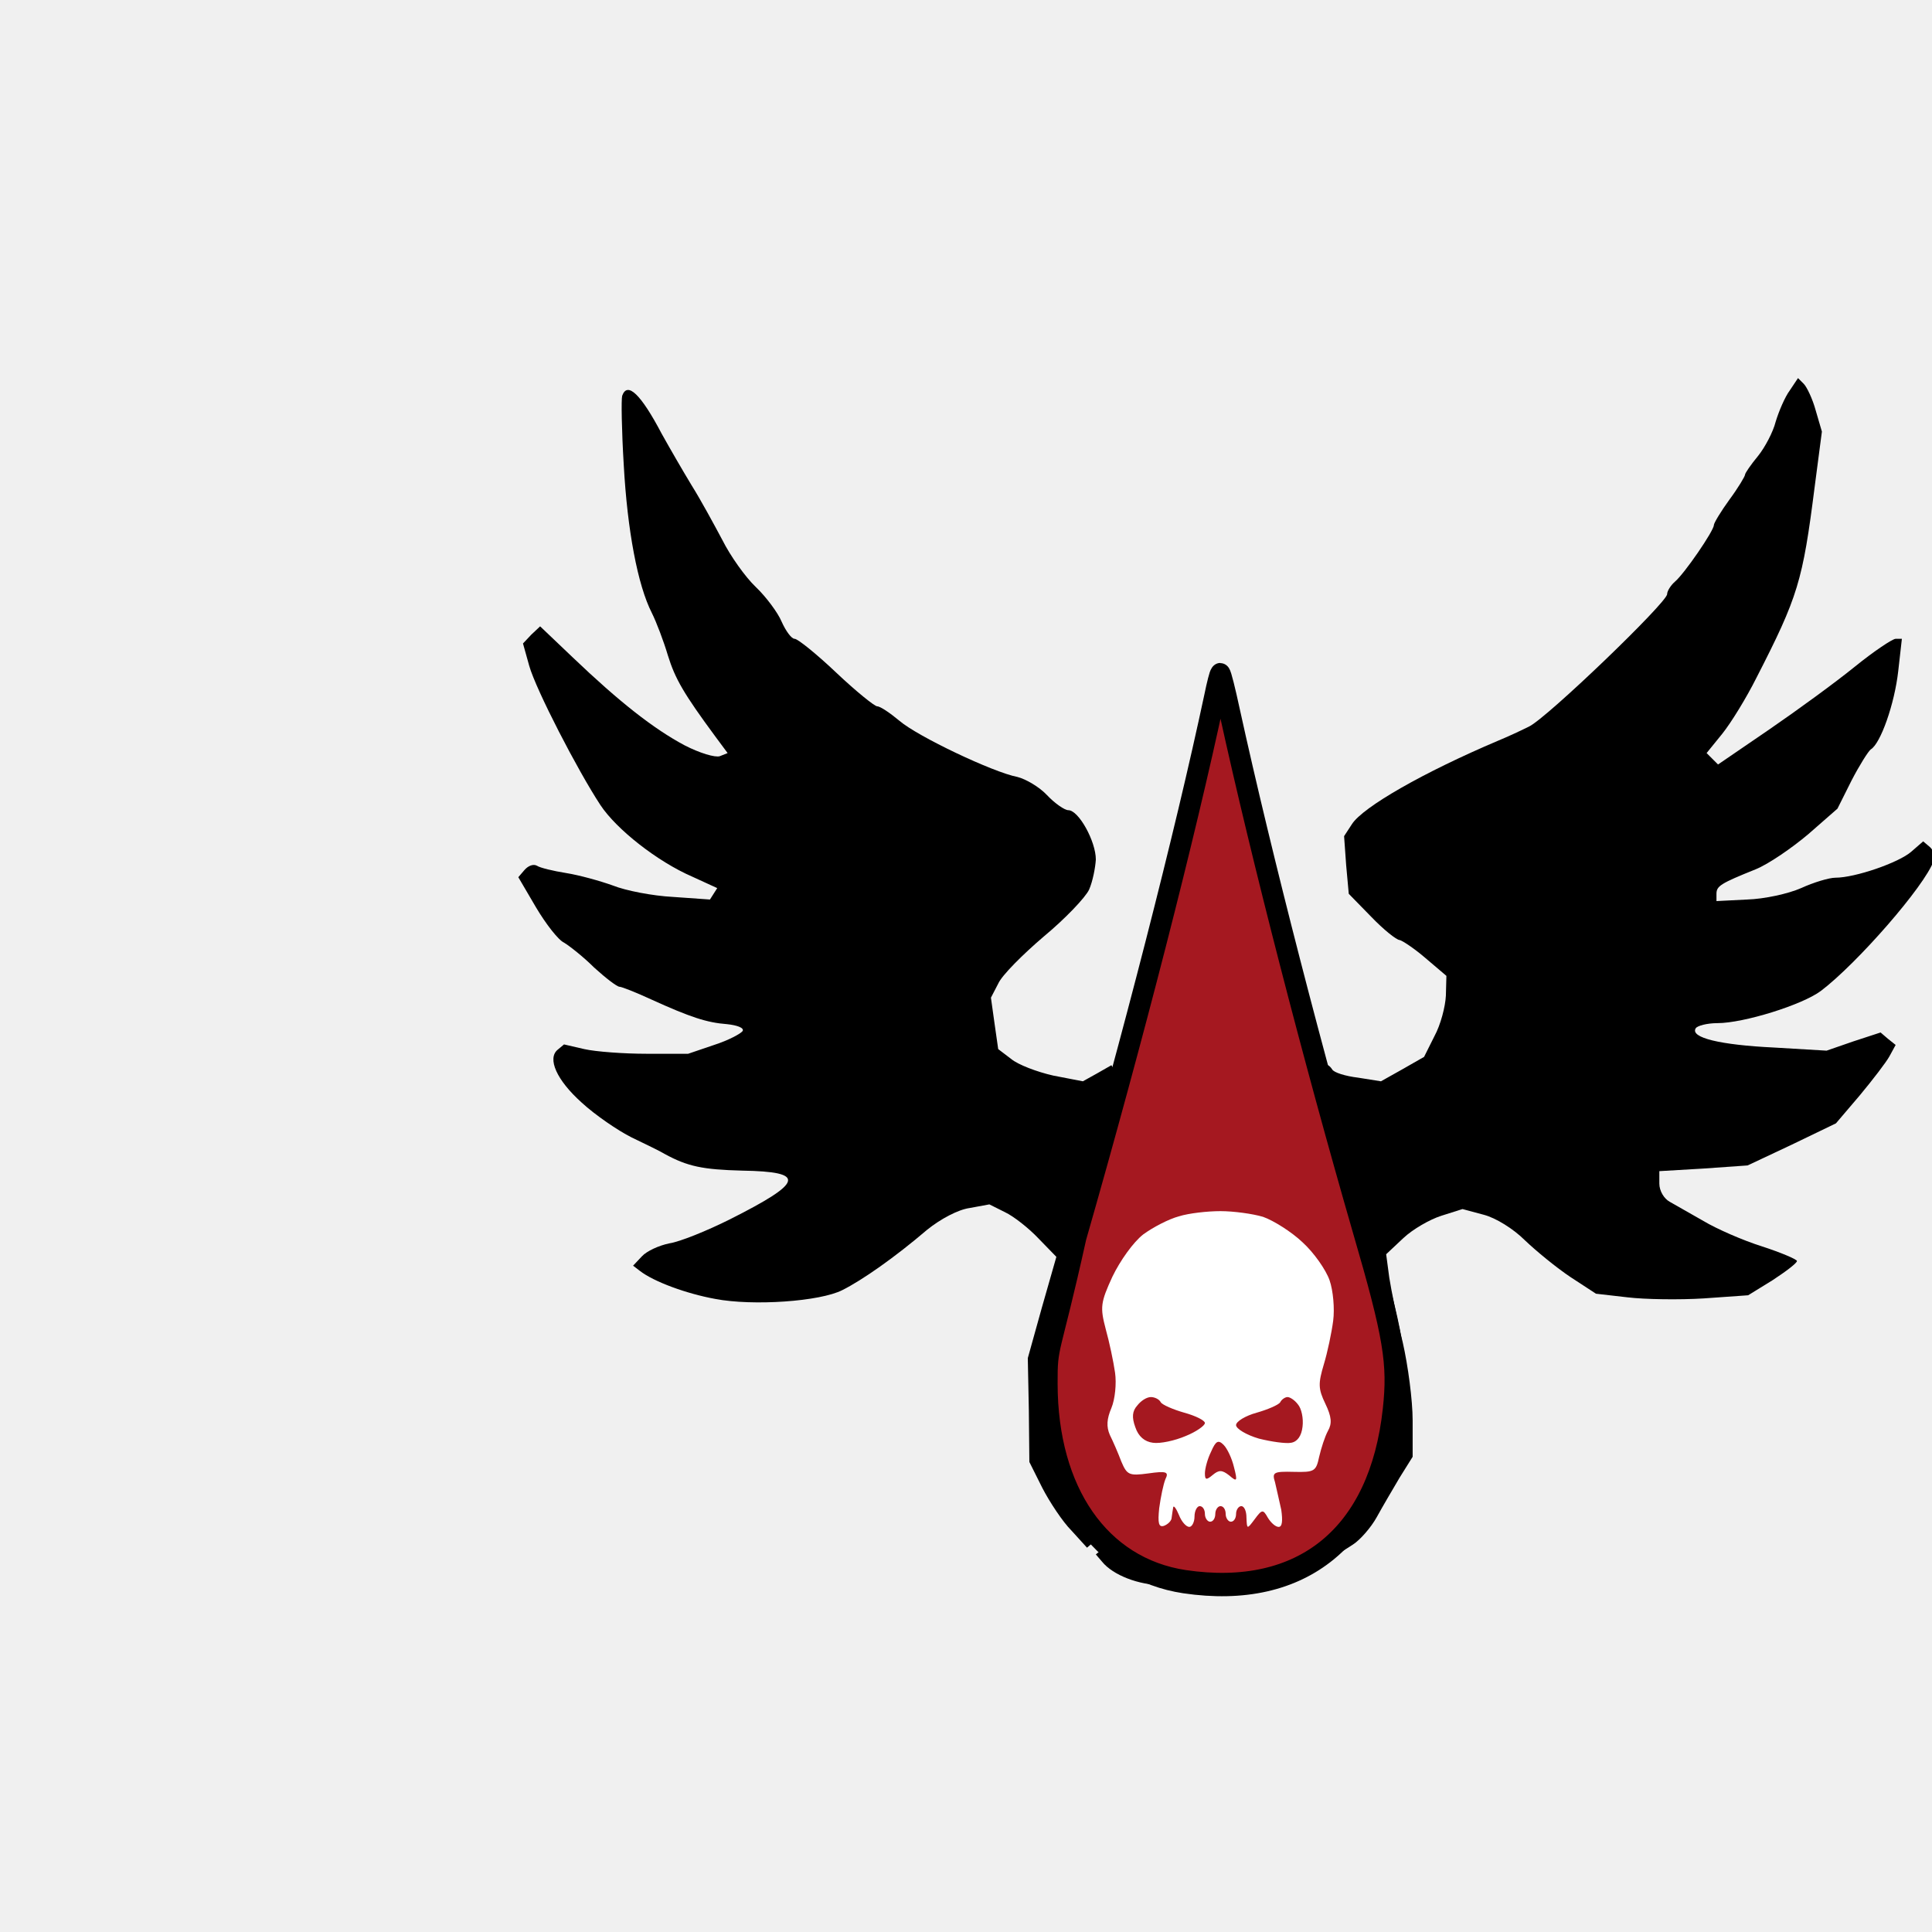
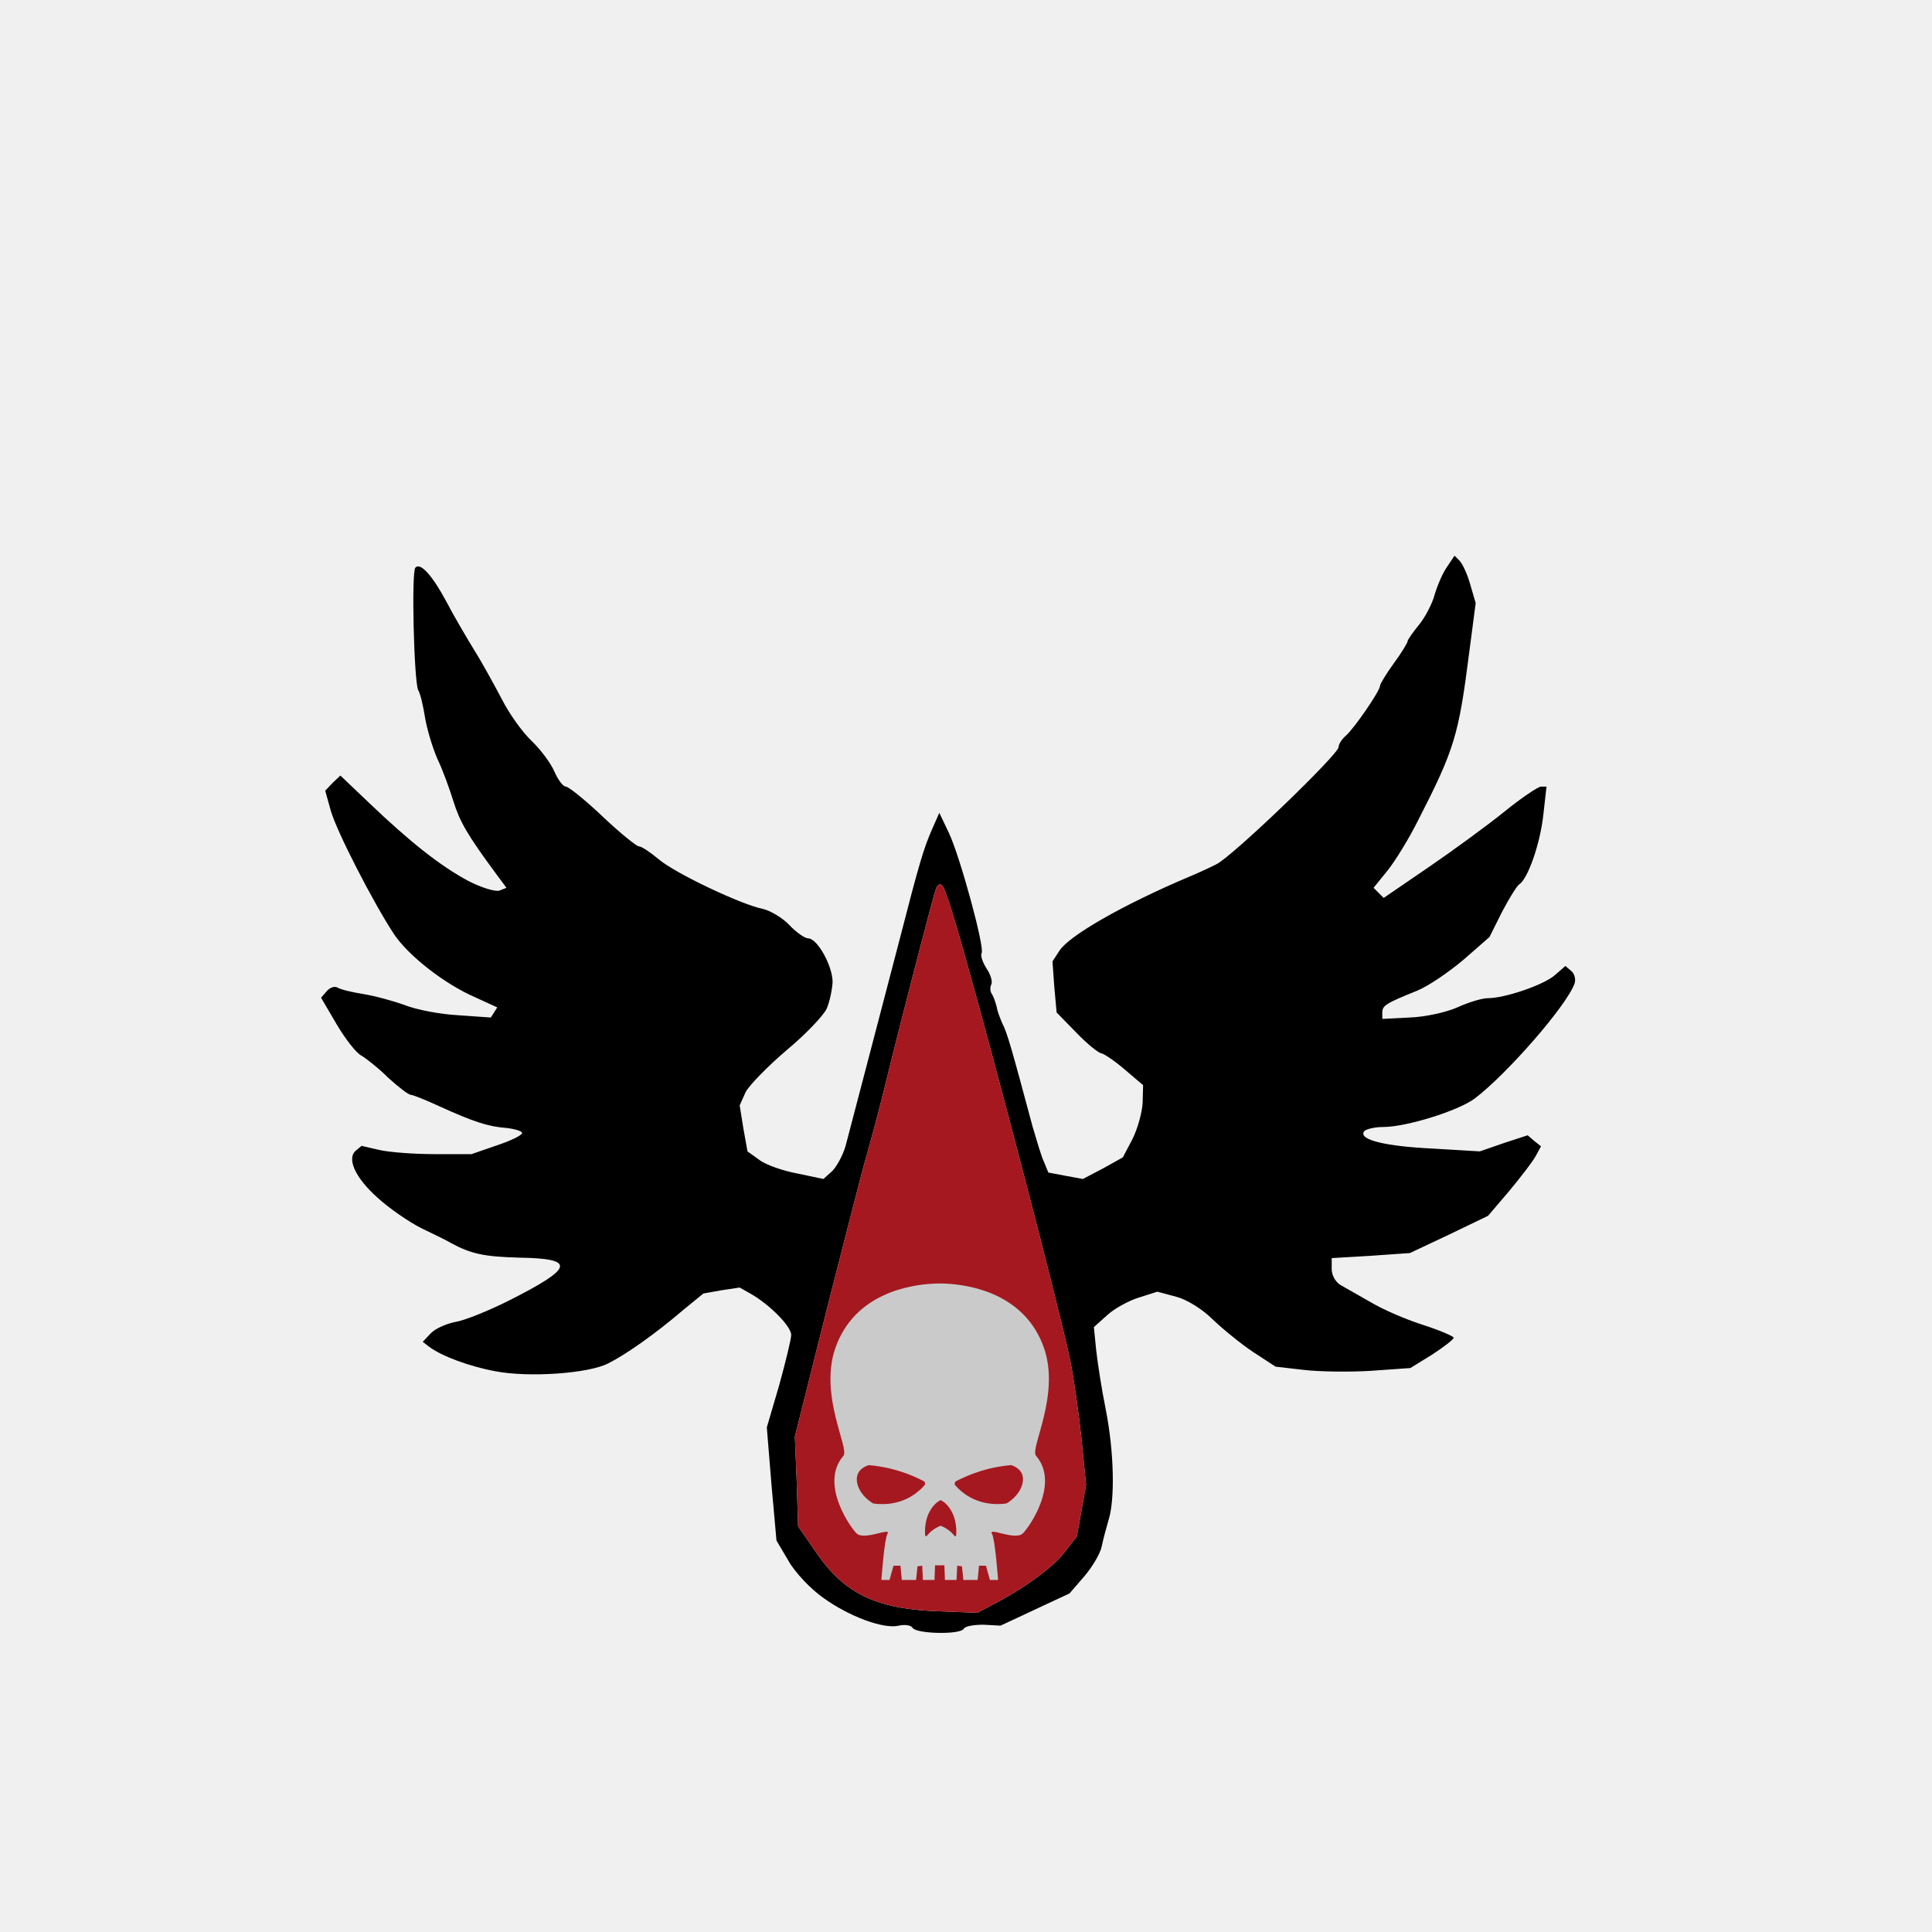
- <svg xmlns="http://www.w3.org/2000/svg" version="1.0" width="372pt" height="372pt" viewBox="0 0 372 372" preserveAspectRatio="xMidYMid meet" id="svg110">
-   <g transform="translate(0,372) scale(0.1,-0.1)" fill="#000000" stroke="none" id="g108">
-     <path d="M3446 2968 c-9 -12 -21 -40 -27 -60 -5 -20 -21 -50 -34 -66 -14 -17 -25 -33 -25 -36 0 -3 -13 -25 -30 -48 -16 -22 -30 -45 -30 -49 0 -11 -57 -94 -75 -109 -8 -7 -15 -18 -15 -24 0 -16 -232 -239 -266 -255 -16 -8 -42 -20 -59 -27 -144 -61 -261 -128 -282 -161 l-15 -23 4 -56 5 -55 43 -44 c24 -25 49 -45 55 -45 5 -1 28 -16 50 -35 l40 -34 -1 -38 c-1 -21 -10 -56 -22 -78 l-20 -40 -42 -24 -41 -23 -44 7 c-25 3 -47 10 -50 16 -11 17 -25 9 -25 -13 0 -12 4 -35 9 -52 5 -17 17 -67 26 -111 9 -44 23 -107 30 -140 8 -33 18 -80 24 -105 5 -25 15 -95 21 -155 l12 -110 -11 -58 -11 -58 -28 -35 c-30 -36 -107 -92 -165 -119 l-32 -14 -85 2 -85 3 -55 26 -55 25 -13 -10 -12 -10 12 -14 c21 -26 71 -45 115 -45 23 1 44 -2 47 -6 5 -8 100 -7 113 1 5 3 23 5 39 5 28 -1 99 32 169 78 14 9 35 33 46 53 11 20 31 54 44 76 l25 40 0 70 c0 39 -9 106 -19 150 -11 44 -22 100 -26 125 l-6 45 33 31 c18 17 51 36 73 43 l41 13 41 -11 c23 -6 57 -27 79 -49 22 -21 61 -53 88 -71 l49 -32 61 -7 c33 -4 100 -5 147 -2 l85 6 47 29 c26 17 47 33 47 37 0 3 -30 16 -67 28 -38 12 -88 34 -113 49 -25 14 -54 31 -65 37 -11 6 -20 21 -20 35 l0 24 85 5 85 6 85 40 85 41 46 54 c25 30 51 64 57 75 l12 22 -15 12 -14 12 -52 -17 -52 -18 -101 6 c-104 5 -162 19 -151 37 3 5 22 10 42 10 50 0 163 35 199 62 70 53 200 202 217 250 3 9 0 21 -7 27 l-13 11 -23 -20 c-24 -21 -108 -50 -146 -50 -12 0 -42 -9 -66 -20 -25 -11 -71 -21 -104 -22 l-59 -3 0 14 c0 15 8 20 75 47 25 10 70 41 102 68 l56 49 27 54 c15 29 32 56 37 60 19 11 46 88 53 151 l7 62 -12 0 c-6 0 -42 -24 -79 -54 -37 -30 -111 -84 -165 -121 l-98 -67 -11 11 -11 11 30 37 c17 21 47 70 66 108 80 156 89 186 112 367 l14 107 -12 41 c-6 22 -17 45 -23 51 l-11 11 -16 -24z" id="path48" />
-     <path d="M1198 2958 c-2 -7 -1 -67 3 -133 7 -127 27 -232 54 -285 9 -18 23 -55 31 -82 14 -45 30 -73 92 -157 l23 -31 -15 -6 c-9 -3 -39 6 -68 21 -60 32 -126 84 -215 169 l-63 60 -17 -16 -16 -17 12 -43 c13 -46 93 -201 137 -268 31 -47 110 -109 177 -138 l48 -22 -7 -11 -7 -11 -71 5 c-39 2 -91 12 -116 22 -25 9 -65 20 -90 24 -25 4 -50 10 -56 14 -7 4 -17 0 -24 -8 l-12 -14 34 -58 c19 -32 43 -63 54 -68 10 -6 37 -27 58 -48 22 -20 44 -37 49 -37 4 0 32 -11 60 -24 77 -35 108 -45 147 -48 19 -2 33 -7 30 -13 -3 -5 -27 -18 -55 -27 l-50 -17 -80 0 c-44 0 -98 4 -120 9 l-39 9 -12 -10 c-21 -17 -2 -59 46 -102 26 -24 70 -54 96 -67 27 -13 56 -27 64 -32 44 -24 73 -30 149 -32 124 -2 119 -22 -24 -94 -44 -22 -96 -43 -116 -46 -20 -4 -44 -15 -53 -25 l-17 -18 13 -10 c27 -21 90 -44 145 -54 73 -14 202 -5 245 17 38 19 101 63 163 116 26 21 60 39 82 42 l38 7 30 -15 c17 -8 46 -31 64 -50 l35 -36 -28 -98 -27 -97 2 -100 1 -100 25 -50 c14 -27 39 -65 56 -82 l30 -33 13 11 13 10 -34 44 c-18 24 -41 67 -50 96 l-18 52 7 78 c3 43 15 106 25 141 22 75 96 400 103 453 1 11 -1 25 -5 32 l-7 12 -28 -16 -27 -15 -57 11 c-31 7 -68 21 -81 32 l-25 19 -7 49 -7 50 14 27 c7 16 47 56 88 91 41 34 80 75 87 90 7 16 12 42 13 58 0 35 -33 95 -53 95 -7 0 -26 13 -41 29 -15 16 -41 31 -57 35 -47 9 -192 78 -227 108 -18 15 -37 28 -43 28 -5 0 -41 29 -79 65 -38 36 -74 65 -80 65 -6 0 -17 15 -25 33 -7 17 -30 48 -50 67 -20 19 -49 60 -64 90 -16 30 -42 78 -59 105 -17 28 -43 73 -58 100 -40 76 -66 101 -76 73z" id="path52" />
-     <path d="M2326 2361 c-10 -11 -20 -34 -22 -53 -3 -18 -7 -43 -9 -55 -3 -13 -1 -23 5 -23 5 0 12 12 16 28 10 46 13 52 28 52 8 0 21 -9 29 -21 l15 -20 7 11 c4 7 3 16 -3 22 -6 6 -8 16 -6 22 3 7 -6 22 -19 34 l-24 22 -17 -19z" id="path56" />
-     <path fill="#A51820" transform="translate(750,90) scale(0.40,0.45)" stroke="#000000" stroke-width="100" d="M3971 5083 c-142 -592 -390 -1452 -666 -2308 -128 -514 -140 -450 -139 -630 1 -466 256 -792 661 -846 568 -75 938 195 1004 734 25 201 3 321 -145 772 -239 735 -486 1585 -642 2217 -21 87 -41 158 -45 158 -3 0 -16 -44 -28 -97z" />
-     <path fill="#FFFFFF" d="M2270 1378 c-19 -5 -50 -21 -69 -35 -19 -15 -44 -50 -59 -81 -23 -50 -24 -59 -13 -101 7 -25 15 -63 18 -84 3 -21 0 -51 -7 -68 -9 -21 -10 -36 -3 -52 6 -12 16 -35 22 -51 11 -26 15 -28 52 -23 35 5 40 3 33 -11 -4 -10 -9 -34 -12 -56 -3 -29 -1 -37 9 -34 8 3 15 10 15 16 1 7 2 15 3 20 1 4 6 -3 11 -15 5 -13 14 -23 20 -23 5 0 10 9 10 20 0 11 5 20 10 20 6 0 10 -7 10 -15 0 -8 5 -15 10 -15 6 0 10 7 10 15 0 8 5 15 10 15 6 0 10 -7 10 -15 0 -8 5 -15 10 -15 6 0 10 7 10 15 0 8 5 15 10 15 6 0 10 -10 10 -22 1 -23 1 -23 16 -3 14 19 16 19 25 3 6 -10 15 -18 21 -18 7 0 8 12 5 33 -4 17 -9 41 -12 53 -6 19 -3 21 36 20 40 -1 43 1 49 29 4 17 11 39 17 50 8 14 7 27 -5 52 -14 29 -14 39 -3 76 7 23 15 61 18 84 3 23 0 58 -7 78 -7 20 -30 53 -52 73 -21 20 -56 42 -76 49 -20 6 -57 11 -82 11 -25 0 -61 -4 -80 -10z m-35 -358 c3 -5 24 -14 45 -20 22 -6 40 -15 40 -20 0 -5 -17 -17 -37 -25 -21 -9 -49 -15 -63 -13 -16 2 -28 12 -34 30 -7 19 -6 31 4 42 7 9 18 16 26 16 7 0 16 -4 19 -10z m264 -4 c7 -8 11 -27 9 -43 -2 -18 -10 -29 -22 -31 -10 -2 -38 2 -62 8 -24 7 -44 19 -44 26 0 7 18 18 40 24 21 6 42 15 45 20 3 6 10 10 14 10 5 0 14 -6 20 -14z m-123 -121 c7 -27 6 -29 -9 -16 -14 11 -20 11 -32 1 -12 -10 -15 -10 -15 3 0 9 5 28 12 42 9 21 14 23 24 13 7 -7 16 -26 20 -43z" id="path50" />
+ <svg xmlns="http://www.w3.org/2000/svg" version="1.0" width="420pt" height="420pt" viewBox="0 0 420 420" preserveAspectRatio="xMidYMid meet" id="svg96">
+   <g transform="translate(-30,420) scale(0.1,-0.1)" fill="#000000" stroke="none">
+     <path d="M3446 2968 c-9 -12 -21 -40 -27 -60 -5 -20 -21 -50 -34 -66 -14 -17 -25 -33 -25 -36 0 -3 -13 -25 -30 -48 -16 -22 -30 -45 -30 -49 0 -11 -57 -94 -75 -109 -8 -7 -15 -18 -15 -24 0 -16 -232 -239 -266 -255 -16 -8 -42 -20 -59 -27 -144 -61 -261 -128 -282 -161 l-15 -23 4 -56 5 -55 43 -44 c24 -25 49 -45 55 -45 5 -1 28 -16 50 -35 l40 -34 -1 -38 c-1 -21 -11 -57 -22 -79 l-21 -40 -43 -24 -44 -23 -38 7 -37 7 -9 22 c-6 12 -16 47 -25 77 -45 168 -56 207 -66 225 -5 12 -11 27 -12 35 -2 8 -6 21 -10 28 -5 6 -5 16 -2 22 3 5 -1 21 -10 34 -9 14 -14 29 -11 34 7 12 -46 207 -71 261 l-21 44 -15 -34 c-19 -43 -28 -73 -72 -244 -38 -145 -100 -383 -117 -447 -6 -20 -19 -44 -29 -54 l-19 -17 -57 12 c-32 6 -69 19 -83 30 l-25 18 -9 50 -8 50 13 29 c8 15 48 56 89 91 41 34 80 75 87 90 7 16 12 42 13 58 0 35 -33 95 -53 95 -7 0 -26 13 -41 29 -15 16 -41 31 -57 35 -47 9 -192 78 -227 108 -18 15 -37 28 -43 28 -5 0 -41 29 -79 65 -38 36 -74 65 -80 65 -6 0 -17 15 -25 33 -7 17 -30 48 -50 67 -20 19 -49 60 -64 90 -16 30 -42 78 -59 105 -17 28 -45 75 -61 106 -31 58 -57 87 -68 75 -9 -9 -3 -246 6 -266 5 -8 11 -35 15 -60 4 -24 16 -65 27 -90 12 -25 27 -67 35 -93 14 -44 30 -72 92 -156 l23 -31 -15 -6 c-9 -3 -39 6 -68 21 -60 32 -126 84 -215 169 l-63 60 -17 -16 -16 -17 12 -43 c13 -46 93 -201 137 -268 31 -47 110 -109 177 -138 l48 -22 -7 -11 -7 -11 -71 5 c-39 2 -91 12 -116 22 -25 9 -65 20 -90 24 -25 4 -50 10 -56 14 -7 4 -17 0 -24 -8 l-12 -14 34 -58 c19 -32 43 -63 54 -68 10 -6 37 -27 58 -48 22 -20 44 -37 49 -37 4 0 32 -11 60 -24 77 -35 108 -45 147 -48 19 -2 35 -7 35 -11 0 -5 -25 -17 -55 -27 l-55 -19 -80 0 c-44 0 -98 4 -120 9 l-39 9 -12 -10 c-21 -17 -2 -59 46 -102 26 -24 70 -54 96 -67 27 -13 56 -27 64 -32 44 -24 73 -30 149 -32 124 -2 119 -22 -24 -94 -44 -22 -96 -43 -116 -46 -20 -4 -44 -15 -53 -25 l-17 -18 13 -10 c27 -21 90 -44 145 -54 73 -14 202 -5 245 17 38 19 101 63 163 116 l44 36 39 7 40 6 23 -13 c41 -23 89 -71 89 -90 0 -9 -12 -58 -26 -109 l-27 -92 10 -123 11 -123 26 -44 c14 -25 48 -61 75 -80 58 -42 133 -69 165 -61 13 3 27 1 30 -5 9 -13 103 -15 111 -2 3 6 22 9 43 9 l37 -2 75 35 75 35 32 37 c18 21 35 50 38 65 3 15 10 41 15 58 14 44 12 147 -6 239 -9 44 -18 103 -21 130 l-5 50 29 26 c15 14 46 31 68 38 l41 13 41 -11 c23 -6 57 -27 79 -49 22 -21 61 -53 88 -71 l49 -32 61 -7 c33 -4 100 -5 147 -2 l85 6 47 29 c26 17 47 33 47 37 0 3 -30 16 -67 28 -38 12 -88 34 -113 49 -25 14 -54 31 -65 37 -11 6 -20 21 -20 35 l0 24 85 5 85 6 85 40 85 41 46 54 c25 30 51 64 57 75 l12 22 -15 12 -14 12 -52 -17 -52 -18 -101 6 c-104 5 -162 19 -151 37 3 5 22 10 42 10 50 0 163 35 199 62 70 53 200 202 217 250 3 9 0 21 -7 27 l-13 11 -23 -20 c-24 -21 -108 -50 -146 -50 -12 0 -42 -9 -66 -20 -25 -11 -71 -21 -104 -22 l-59 -3 0 14 c0 15 8 20 75 47 25 10 70 41 102 68 l56 49 27 54 c15 29 32 56 37 60 19 11 46 88 53 151 l7 62 -12 0 c-6 0 -42 -24 -79 -54 -37 -30 -111 -84 -165 -121 l-98 -67 -11 11 -11 11 30 37 c17 21 47 70 66 108 80 156 89 186 112 367 l14 107 -12 41 c-6 22 -17 45 -23 51 l-11 11 -16 -24z m-1052 -833 c71 -250 212 -792 232 -890 8 -38 19 -116 25 -172 l10 -101 -10 -56 -10 -56 -28 -36 c-26 -33 -91 -80 -158 -114 l-30 -16 -78 3 c-140 4 -210 37 -272 127 l-40 58 -3 97 -4 98 70 279 c39 153 77 302 85 329 8 28 27 97 41 155 39 159 105 413 111 429 4 9 9 11 14 5 5 -5 25 -67 45 -139z" id="path48" />
+     <path fill="#A51820" d="M2394 2135 c71 -250 212 -792 232 -890 8 -38 19 -116 25 -172 l10 -101 -10 -56 -10 -56 -28 -36 c-26 -33 -91 -80 -158 -114 l-30 -16 -78 3 c-140 4 -210 37 -272 127 l-40 58 -3 97 -4 98 70 279 c39 153 77 302 85 329 8 28 27 97 41 155 39 159 105 413 111 429 4 9 9 11 14 5 5 -5 25 -67 45 -139z" id="inner-red-section" />
  </g>
+   <path transform="translate(130,237) scale(0.15,0.15)" fill="#CACACA" d="         M646.6,374.3c-27.4-79.9-108.2-92.4-143.2-94c0,0-3-0.2-8.1-0.2c-0.1,0-0.1,0-0.1,0c-0.1,0-0.1,0-0.1,0   c-5.1,0-8.1,0.2-8.1,0.2c-34.9,1.6-115.8,14.1-143.2,94c-23.4,68.2,20.9,145.2,11.9,155.5c-36,41.6,12.9,107.6,19.6,113   c12,9.8,50.3-10.1,44.2,0.2c-4.6,7.8-8.8,66.8-8.8,66.8h11.8l5.7-20.6l10.1-0.1l2,20.7H461l2-19.7l6.9-1l1,20.7h16.8l0.8-21.2H502   l0.8,21.2h16.8l1-20.7l6.9,1l2,19.7h20.7l2-20.7l10.1,0.1l5.7,20.6h11.8c0,0-4.2-59-8.8-66.8c-6-10.3,32.2,9.6,44.2-0.2   c6.7-5.5,55.5-71.4,19.6-113C625.7,519.4,669.9,442.4,646.6,374.3z M472.9,572.9c-4.7,5.3-11.4,11.5-20.6,16.7   c-22.1,12.4-43.9,10.7-52.8,9.4c-0.6-0.1-1.2-0.3-1.6-0.6c-19.3-12.2-26.7-31.3-20.9-43.2c0.8-1.8,4.1-7.8,14.2-11.5   c0.6-0.2,1.2-0.3,1.8-0.3c12.2,1.1,27.4,3.5,44.2,8.8c13.6,4.2,25.2,9.4,34.7,14.3C474.2,567.8,474.7,570.9,472.9,572.9z    M519.1,645c-0.1,1.4-1.8,1.9-2.6,0.8c-2.1-2.7-4.9-5.7-8.8-8.5c-4.1-3-8-4.9-11.1-6c-3,1.1-7,3-11.1,6c-3.8,2.8-6.7,5.9-8.8,8.5   c-0.8,1-2.5,0.5-2.6-0.8c-0.7-10.1-0.2-30.7,15-45.7c2-2,4.5-3.6,7.5-5.3c2.9,1.6,5.5,3.3,7.5,5.3C519.3,614.3,519.8,635,519.1,645   z M593,598.4c-0.5,0.3-1,0.5-1.6,0.6c-8.8,1.2-30.6,3-52.8-9.4c-9.2-5.1-15.9-11.4-20.6-16.7c-1.8-2-1.2-5.1,1.2-6.4   c9.5-4.9,21.1-10.1,34.7-14.3c16.8-5.3,32-7.7,44.2-8.8c0.6-0.1,1.2,0,1.8,0.3c10.1,3.7,13.3,9.8,14.2,11.5   C619.7,567.1,612.3,586.2,593,598.4z" />
</svg>
